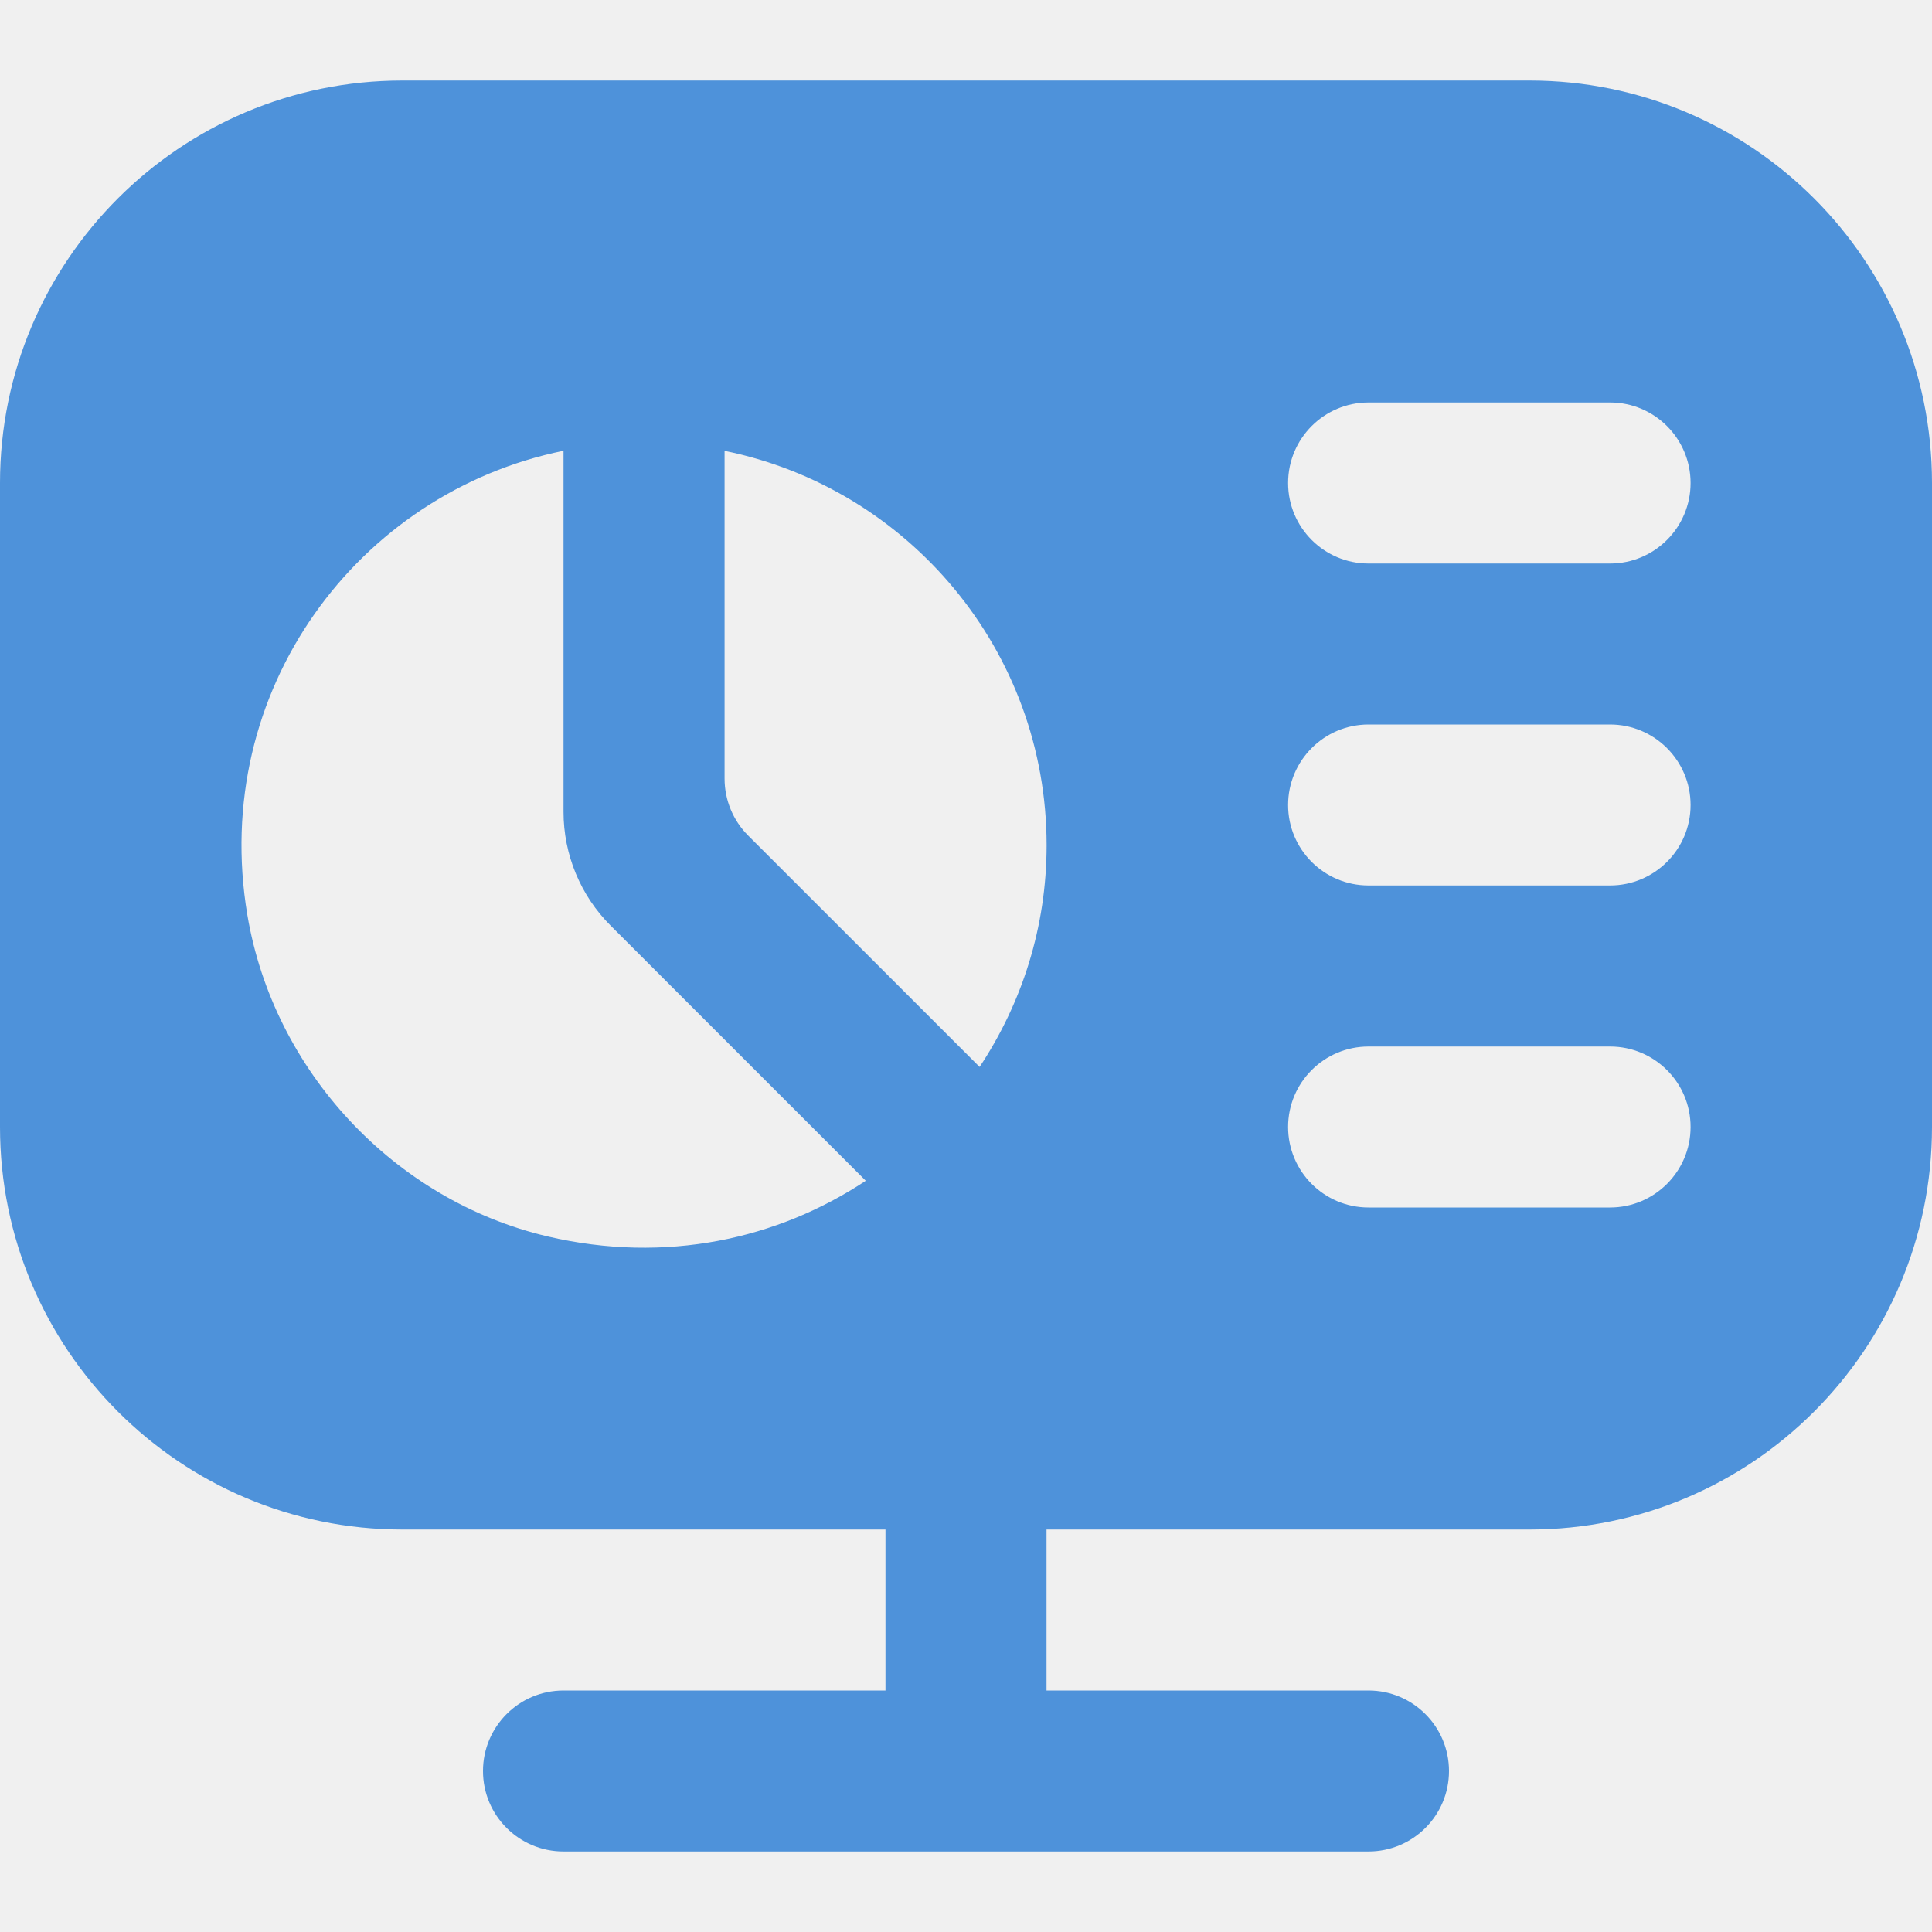
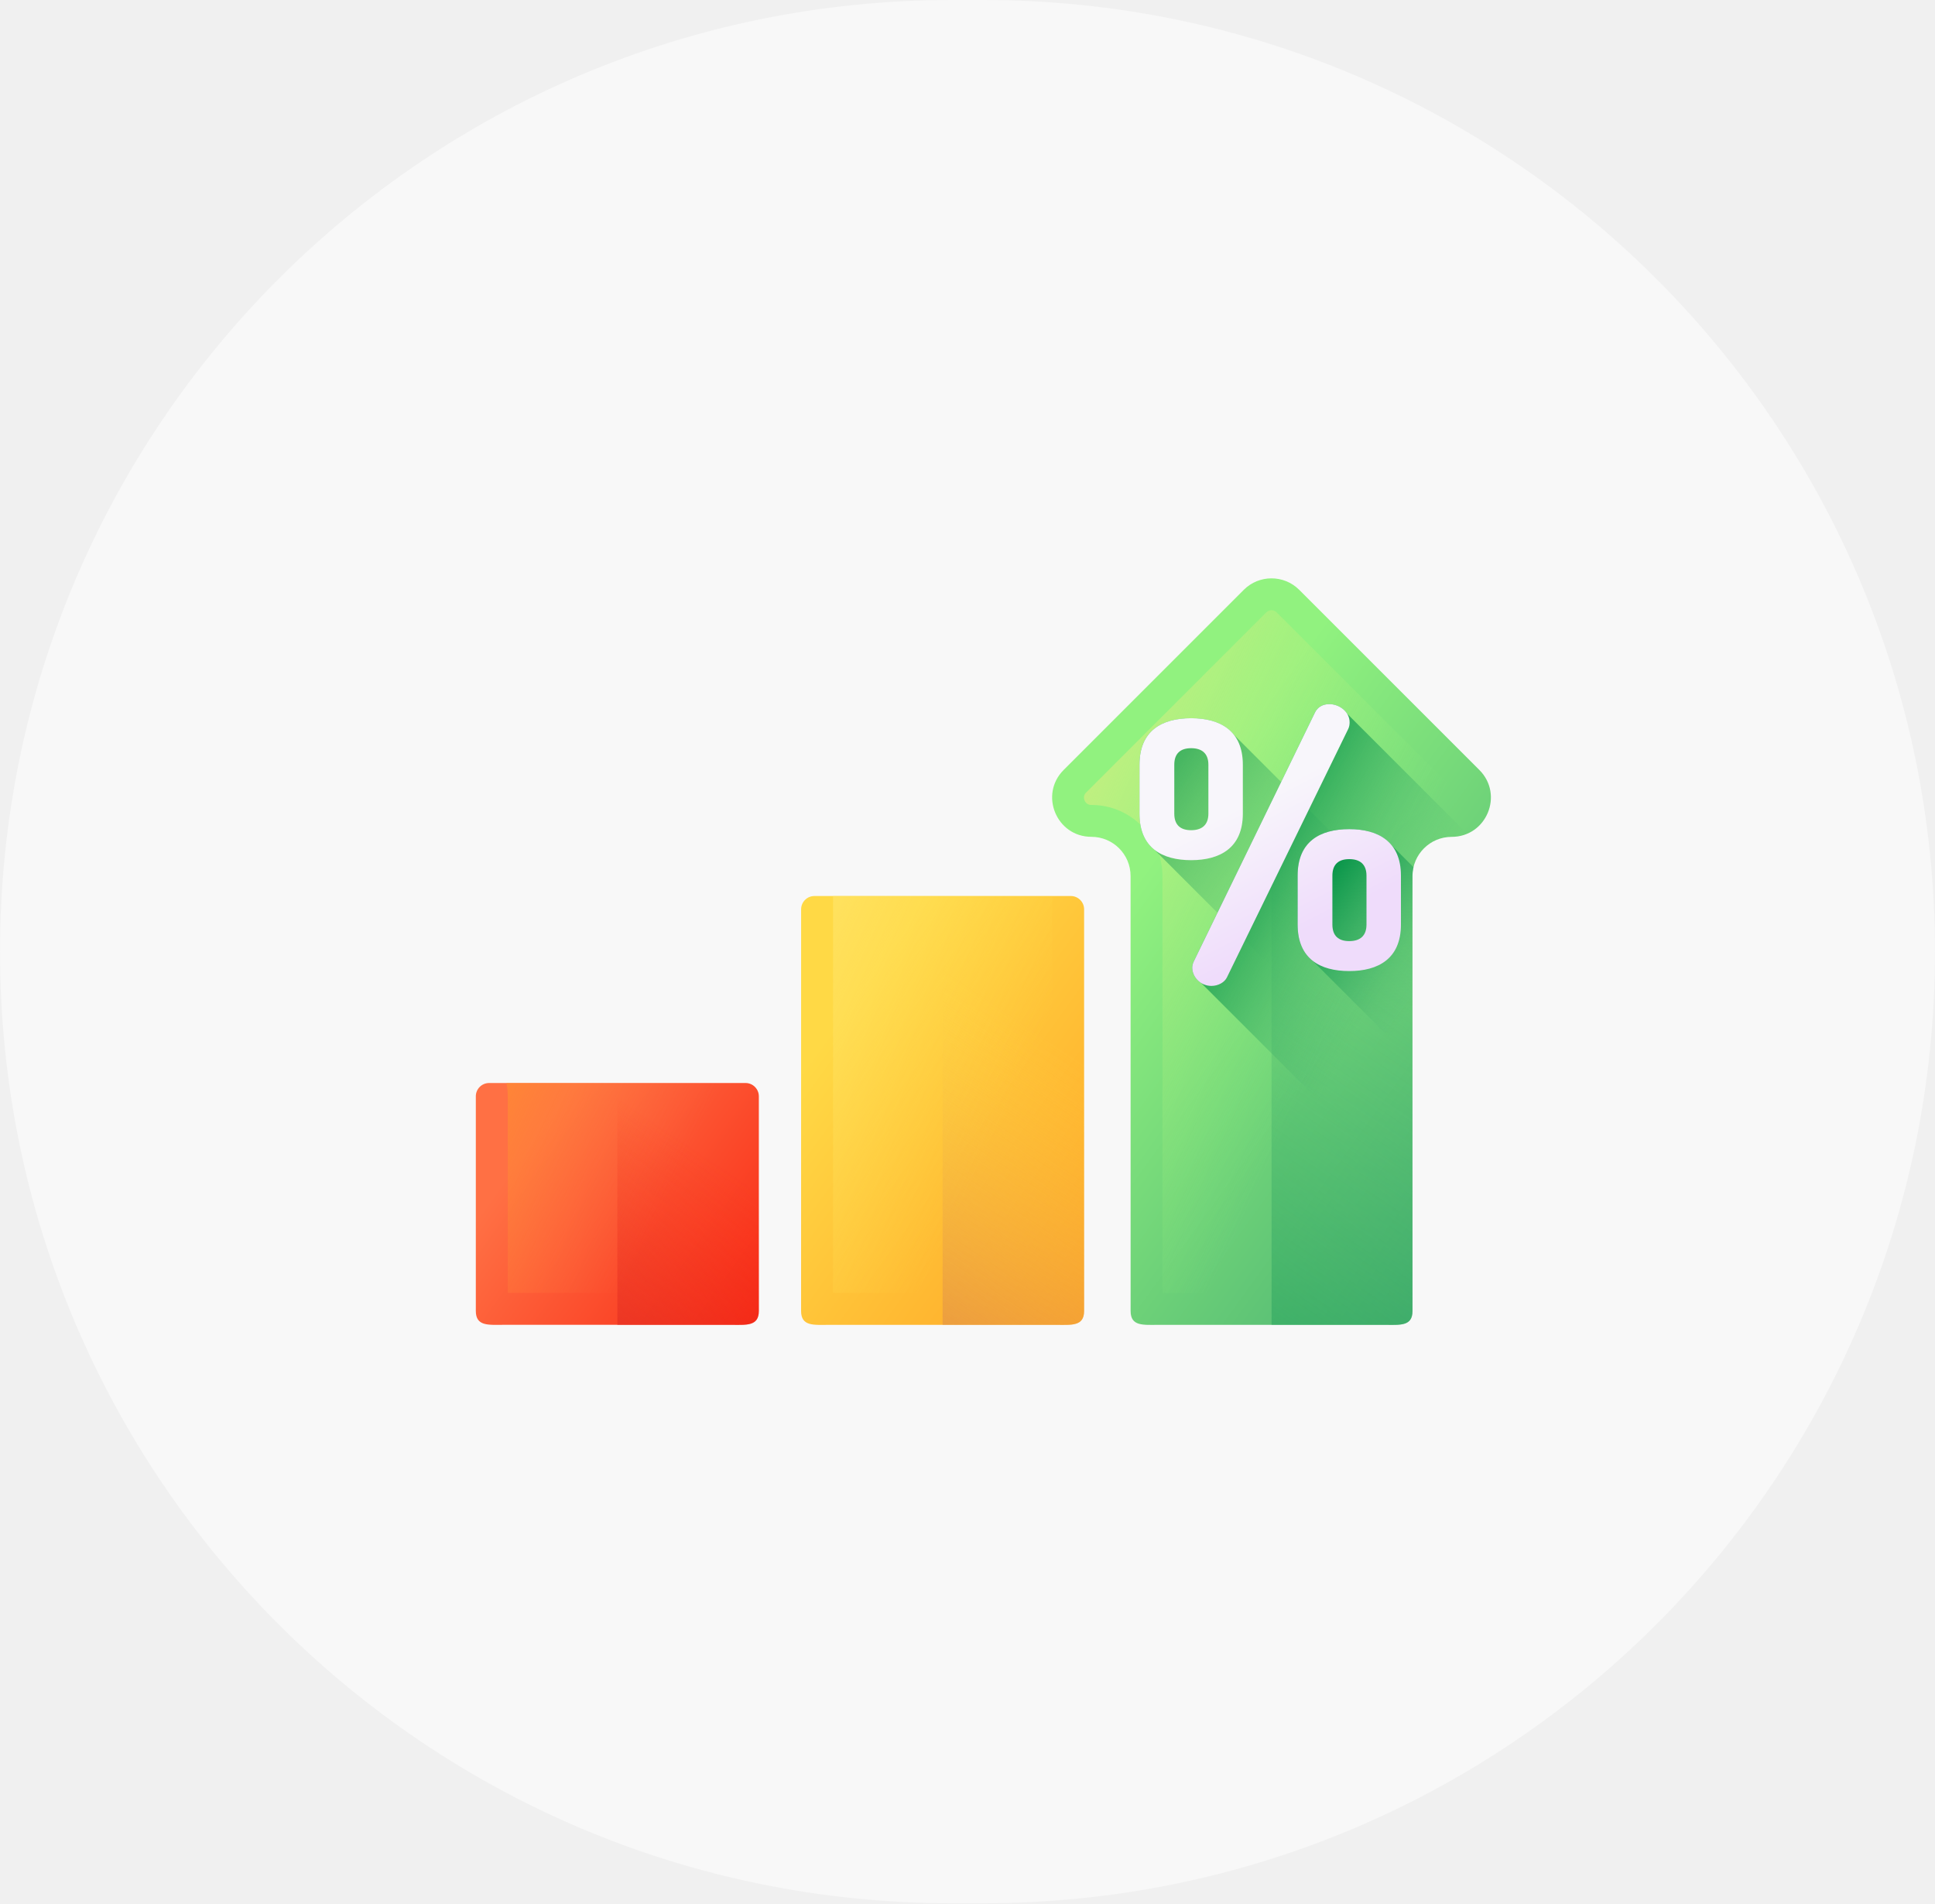
- <svg xmlns="http://www.w3.org/2000/svg" width="25" height="25" viewBox="0 0 25 25" fill="none">
-   <path d="M19.792 1.042H5.208C2.332 1.042 0 3.374 0 6.25V14.583C0 17.459 2.332 19.792 5.208 19.792H11.458V21.875H7.292C6.716 21.875 6.25 22.342 6.25 22.917C6.25 23.492 6.716 23.958 7.292 23.958H17.708C18.284 23.958 18.75 23.492 18.75 22.917C18.75 22.342 18.284 21.875 17.708 21.875H13.542V19.792H19.792C22.668 19.792 25 17.459 25 14.583V6.25C25 3.374 22.668 1.042 19.792 1.042ZM7.085 15.999C5.097 15.531 3.54 13.855 3.201 11.841C2.712 8.933 4.635 6.373 7.292 5.833V10.505C7.292 11.057 7.511 11.588 7.902 11.978L11.203 15.279C10.065 16.033 8.617 16.358 7.085 15.999ZM12.676 13.806L9.681 10.812C9.485 10.616 9.376 10.351 9.376 10.075V5.834C11.753 6.317 13.543 8.418 13.543 10.938C13.543 11.999 13.222 12.983 12.676 13.806ZM20.834 15.625H17.709C17.134 15.625 16.668 15.158 16.668 14.583C16.668 14.008 17.134 13.542 17.709 13.542H20.834C21.409 13.542 21.876 14.008 21.876 14.583C21.876 15.158 21.409 15.625 20.834 15.625ZM20.834 11.458H17.709C17.134 11.458 16.668 10.992 16.668 10.417C16.668 9.842 17.134 9.375 17.709 9.375H20.834C21.409 9.375 21.876 9.842 21.876 10.417C21.876 10.992 21.409 11.458 20.834 11.458ZM20.834 7.292H17.709C17.134 7.292 16.668 6.825 16.668 6.25C16.668 5.675 17.134 5.208 17.709 5.208H20.834C21.409 5.208 21.876 5.675 21.876 6.25C21.876 6.825 21.409 7.292 20.834 7.292Z" fill="#4E92DA" />
+ <svg xmlns="http://www.w3.org/2000/svg" width="61" height="60" viewBox="0 0 61 60" fill="none">
+   <rect width="61" height="60" rx="30" fill="white" fill-opacity="0.5" />
+   <g clip-path="url(#clip0_707_4289)">
+     <path d="M44.527 27.617L44.528 41.329C44.528 41.822 44.129 41.766 43.636 41.766L36.534 41.766C36.041 41.766 35.642 41.821 35.642 41.328L35.641 27.616C35.641 26.934 35.088 26.381 34.406 26.381C33.305 26.381 32.754 25.05 33.532 24.272L39.21 18.594C39.692 18.112 40.474 18.112 40.957 18.594L46.636 24.273C47.414 25.052 46.863 26.382 45.763 26.382C45.08 26.382 44.527 26.935 44.527 27.617Z" fill="url(#paint0_linear_707_4289)" />
+     <path d="M36.646 40.761L36.646 27.616C36.645 26.381 35.641 25.376 34.405 25.376C34.303 25.376 34.232 25.328 34.192 25.234C34.153 25.14 34.17 25.055 34.242 24.983L39.92 19.305C39.976 19.249 40.04 19.237 40.083 19.237C40.127 19.237 40.19 19.249 40.246 19.305L45.925 24.984C45.998 25.056 46.014 25.141 45.975 25.235C45.936 25.329 45.864 25.377 45.762 25.377C44.527 25.377 43.522 26.382 43.523 27.617L43.523 40.762L36.646 40.761Z" fill="url(#paint1_linear_707_4289)" />
+     <path d="M43.636 41.766C44.129 41.766 44.529 41.822 44.529 41.329L44.528 27.617C44.528 26.935 45.081 26.382 45.763 26.382C46.864 26.382 47.415 25.051 46.636 24.273L40.958 18.594C40.716 18.353 40.4 18.232 40.084 18.232L40.086 41.766L43.636 41.766Z" fill="url(#paint2_linear_707_4289)" />
+     <path d="M23.922 41.327C23.922 41.821 23.52 41.766 23.026 41.766H19.461V41.765H15.896C15.401 41.765 15 41.821 15 41.326V34.562C15 34.33 15.188 34.142 15.42 34.142H23.502C23.734 34.142 23.922 34.33 23.922 34.562L23.922 41.327Z" fill="url(#paint3_linear_707_4289)" />
+     <path d="M22.912 34.579L22.913 40.757L19.46 40.757H16.008V34.578C16.008 34.429 15.994 34.283 15.965 34.142H22.954C22.926 34.283 22.912 34.429 22.912 34.579Z" fill="url(#paint4_linear_707_4289)" />
+     <path d="M23.922 34.579L23.923 41.327C23.923 41.821 23.521 41.766 23.027 41.766H19.462V40.757L19.461 34.142H23.502C23.739 34.142 23.923 34.337 23.922 34.574C23.922 34.576 23.922 34.577 23.922 34.579Z" fill="url(#paint5_linear_707_4289)" />
+     <path d="M33.756 28.247C33.988 28.247 34.176 28.435 34.176 28.667L34.176 41.327C34.176 41.822 33.774 41.766 33.279 41.766H26.15C25.655 41.767 25.254 41.822 25.254 41.328L25.255 28.667C25.255 28.435 25.443 28.247 25.674 28.247H33.756Z" fill="url(#paint6_linear_707_4289)" />
+     <path d="M33.166 28.247V40.757H29.714L26.262 40.758L26.262 28.247H33.166Z" fill="url(#paint7_linear_707_4289)" />
+     <path d="M33.756 28.247C33.988 28.247 34.176 28.435 34.176 28.667L34.176 41.327C34.176 41.822 33.775 41.766 33.279 41.766H29.715V40.757L29.715 28.247H33.756Z" fill="url(#paint8_linear_707_4289)" />
+     <path d="M44.529 33.437V34.924L36.395 26.79C36.1 26.558 35.922 26.191 35.922 25.65V24.109C35.922 23.033 36.628 22.643 37.551 22.643C38.116 22.643 38.605 22.792 38.896 23.161L44.528 28.794L44.529 33.437Z" fill="url(#paint9_linear_707_4289)" />
+     <path d="M46.254 26.285C46.107 26.347 45.942 26.382 45.764 26.382C45.423 26.382 45.114 26.52 44.891 26.744C44.667 26.967 44.529 27.276 44.529 27.617L44.53 37.652L37.864 30.986C37.688 30.875 37.584 30.683 37.584 30.505C37.584 30.44 37.606 30.363 37.638 30.299L41.45 22.469C41.537 22.284 41.711 22.197 41.907 22.197C42.12 22.197 42.351 22.311 42.468 22.5L46.254 26.285Z" fill="url(#paint10_linear_707_4289)" />
+     <path d="M44.528 28.794L44.529 33.437L41.379 30.287C41.084 30.055 40.906 29.688 40.906 29.148V27.606C40.906 26.777 41.325 26.355 41.939 26.205C42.122 26.16 42.323 26.14 42.535 26.14C43.1 26.14 43.589 26.29 43.88 26.658L44.56 27.338C44.539 27.428 44.528 27.521 44.528 27.617V28.794Z" fill="url(#paint11_linear_707_4289)" />
+     <path d="M35.922 25.651V24.108C35.922 23.033 36.628 22.642 37.551 22.642C38.463 22.642 39.18 23.033 39.18 24.108V25.651C39.18 26.726 38.463 27.117 37.551 27.117C36.628 27.117 35.922 26.726 35.922 25.651ZM38.094 24.108C38.094 23.75 37.887 23.587 37.551 23.587C37.214 23.587 37.019 23.75 37.019 24.108V25.651C37.019 26.009 37.214 26.172 37.551 26.172C37.887 26.172 38.094 26.009 38.094 25.651V24.108ZM42.546 22.773C42.546 22.838 42.535 22.914 42.503 22.979L38.68 30.809C38.604 30.972 38.398 31.081 38.192 31.081C37.822 31.081 37.584 30.776 37.584 30.505C37.584 30.44 37.605 30.364 37.638 30.299L41.45 22.469C41.536 22.284 41.71 22.197 41.906 22.197C42.21 22.197 42.546 22.425 42.546 22.773ZM40.907 29.147V27.605C40.907 26.53 41.612 26.139 42.535 26.139C43.448 26.139 44.164 26.53 44.164 27.605V29.147C44.164 30.223 43.448 30.613 42.535 30.613C41.612 30.613 40.907 30.223 40.907 29.147ZM43.078 27.605C43.078 27.247 42.872 27.084 42.535 27.084C42.199 27.084 42.003 27.247 42.003 27.605V29.147C42.003 29.506 42.199 29.669 42.535 29.669C42.872 29.669 43.078 29.506 43.078 29.147V27.605Z" fill="url(#paint12_linear_707_4289)" />
+   </g>
+   <defs>
+     <linearGradient id="paint0_linear_707_4289" x1="35.582" y1="28.113" x2="48.441" y2="37.392" gradientUnits="userSpaceOnUse">
+       <stop stop-color="#91F27F" />
+       <stop offset="1" stop-color="#4AB172" />
+     </linearGradient>
+     <linearGradient id="paint1_linear_707_4289" x1="42.299" y1="31.837" x2="28.01" y2="25.117" gradientUnits="userSpaceOnUse">
+       <stop stop-color="#91F27F" stop-opacity="0" />
+       <stop offset="1" stop-color="#FFED82" />
+     </linearGradient>
+     <linearGradient id="paint2_linear_707_4289" x1="43.746" y1="27.72" x2="28.579" y2="50.328" gradientUnits="userSpaceOnUse">
+       <stop stop-color="#4AB172" stop-opacity="0" />
+       <stop offset="1" stop-color="#009145" />
+     </linearGradient>
+     <linearGradient id="paint3_linear_707_4289" x1="16.756" y1="36.008" x2="24.448" y2="41.558" gradientUnits="userSpaceOnUse">
+       <stop stop-color="#FF7044" />
+       <stop offset="1" stop-color="#F82814" />
+     </linearGradient>
+     <linearGradient id="paint4_linear_707_4289" x1="20.894" y1="38.114" x2="12.297" y2="34.07" gradientUnits="userSpaceOnUse">
+       <stop stop-color="#FF7044" stop-opacity="0" />
+       <stop offset="1" stop-color="#FFA325" />
+     </linearGradient>
+     <linearGradient id="paint5_linear_707_4289" x1="22.519" y1="36.588" x2="15.874" y2="46.492" gradientUnits="userSpaceOnUse">
+       <stop stop-color="#F82814" stop-opacity="0" />
+       <stop offset="1" stop-color="#C0272D" />
+     </linearGradient>
+     <linearGradient id="paint6_linear_707_4289" x1="26.189" y1="32.468" x2="36.213" y2="39.702" gradientUnits="userSpaceOnUse">
+       <stop stop-color="#FFD945" />
+       <stop offset="1" stop-color="#FFA325" />
+     </linearGradient>
+     <linearGradient id="paint7_linear_707_4289" x1="31.555" y1="35.368" x2="20.626" y2="30.228" gradientUnits="userSpaceOnUse">
+       <stop stop-color="#FFD945" stop-opacity="0" />
+       <stop offset="1" stop-color="#FFED82" />
+     </linearGradient>
+     <linearGradient id="paint8_linear_707_4289" x1="33.301" y1="32.852" x2="22.897" y2="48.361" gradientUnits="userSpaceOnUse">
+       <stop stop-color="#FFD945" stop-opacity="0" />
+       <stop offset="1" stop-color="#B43759" />
+     </linearGradient>
+     <linearGradient id="paint9_linear_707_4289" x1="41.3" y1="28.709" x2="34.077" y2="23.287" gradientUnits="userSpaceOnUse">
+       <stop stop-color="#4AB172" stop-opacity="0" />
+       <stop offset="1" stop-color="#009145" />
+     </linearGradient>
+     <linearGradient id="paint10_linear_707_4289" x1="44.012" y1="30.316" x2="38.093" y2="27.047" gradientUnits="userSpaceOnUse">
+       <stop stop-color="#4AB172" stop-opacity="0" />
+       <stop offset="1" stop-color="#009145" />
+     </linearGradient>
+     <linearGradient id="paint11_linear_707_4289" x1="45.263" y1="30.838" x2="41.261" y2="27.765" gradientUnits="userSpaceOnUse">
+       <stop stop-color="#4AB172" stop-opacity="0" />
+       <stop offset="1" stop-color="#009145" />
+     </linearGradient>
+     <linearGradient id="paint12_linear_707_4289" x1="39.366" y1="25.286" x2="41.392" y2="29.207" gradientUnits="userSpaceOnUse">
+       <stop stop-color="#F8F6FB" />
+       <stop offset="1" stop-color="#EFDCFB" />
+     </linearGradient>
+     <clipPath id="clip0_707_4289">
+       <rect width="32" height="32" fill="white" transform="translate(15 14)" />
+     </clipPath>
+   </defs>
</svg>
